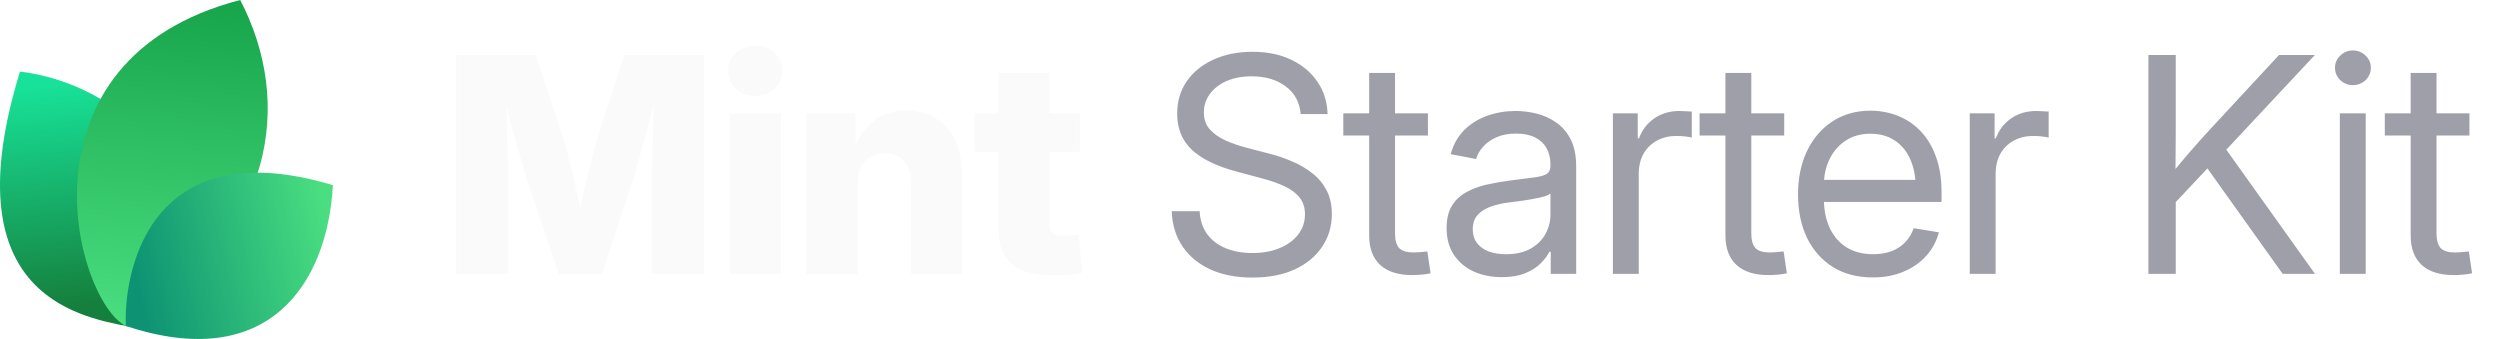
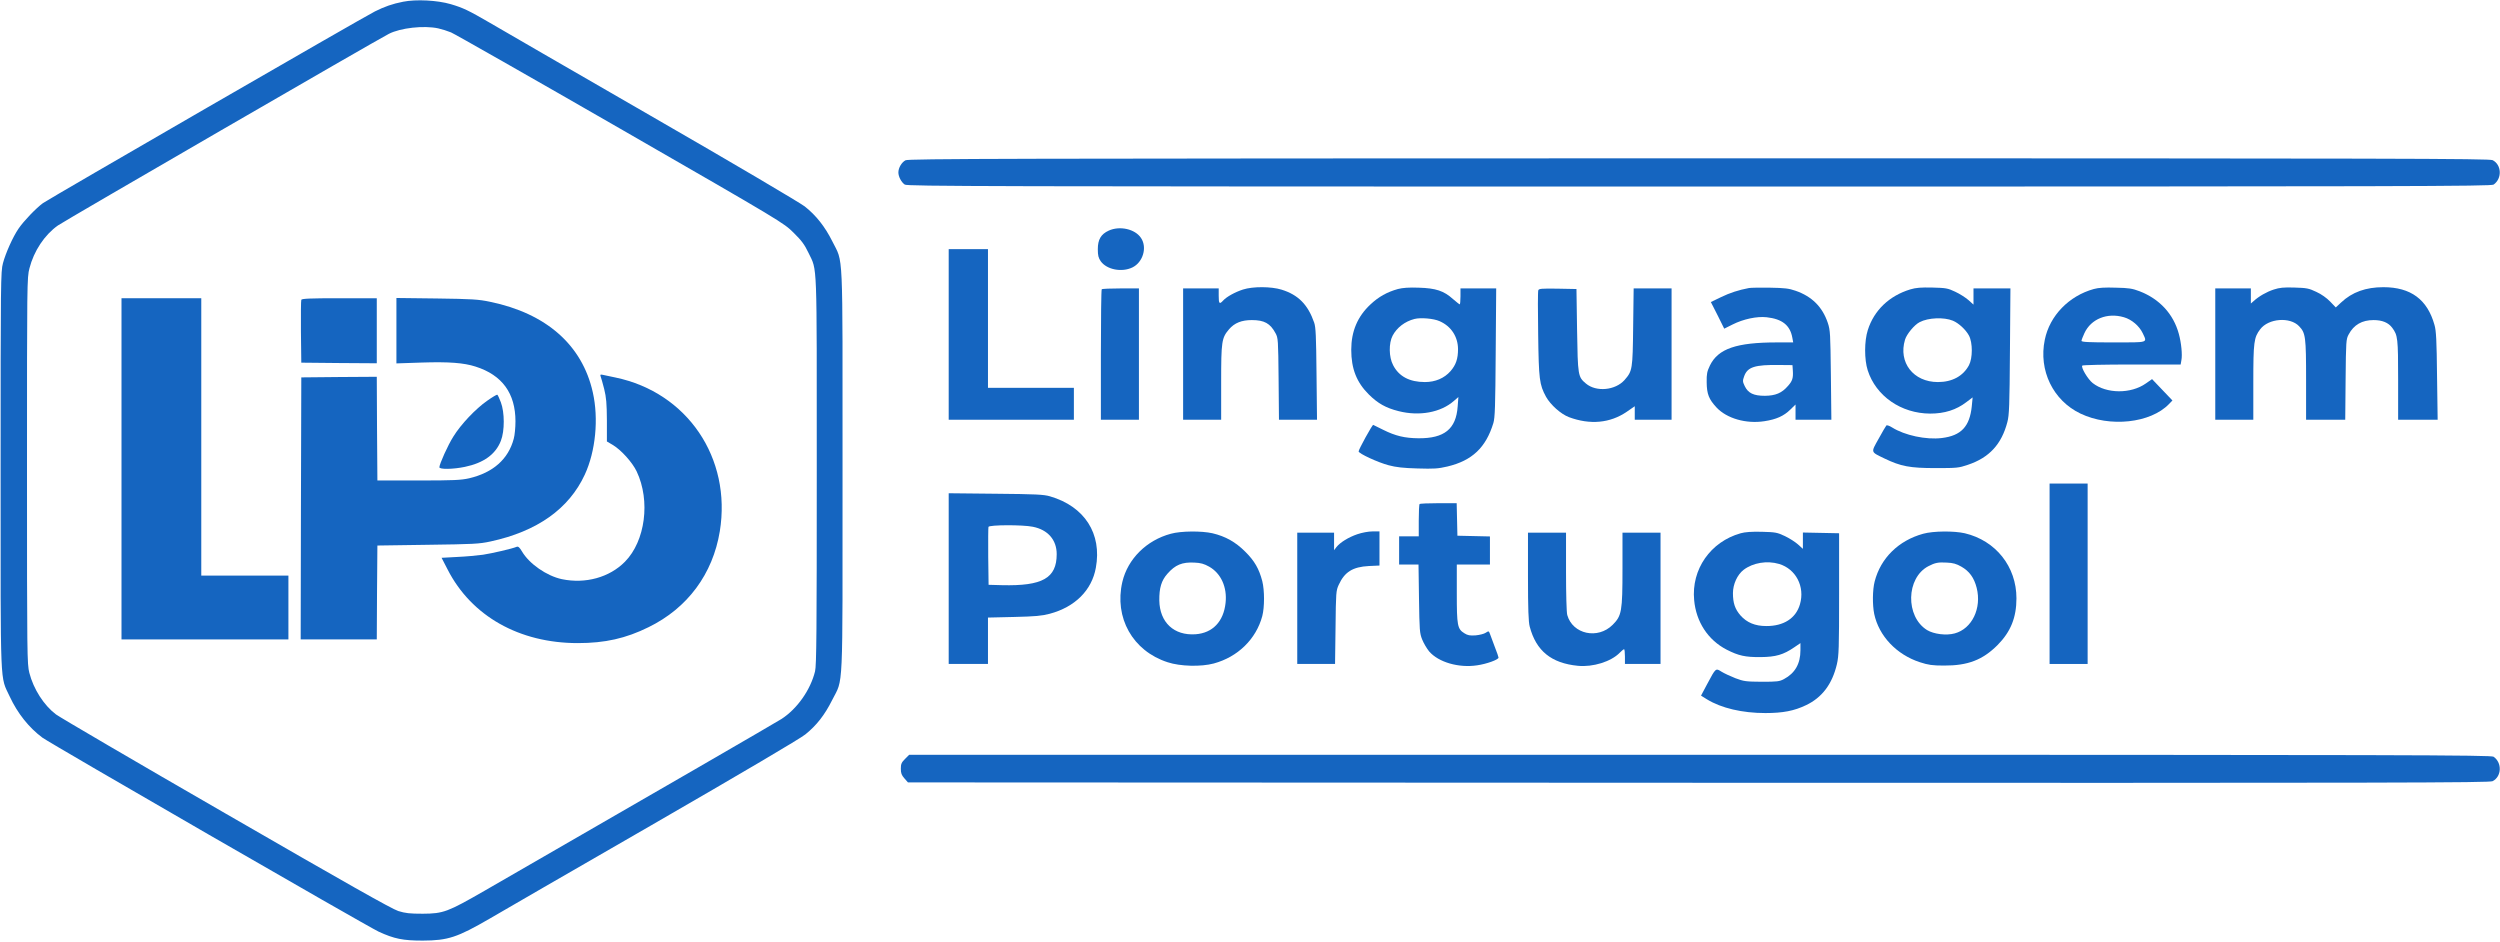
- <svg xmlns="http://www.w3.org/2000/svg" width="177" height="24" viewBox="0 0 177 24" fill="none">
-   <path d="M9.061 23.108C5.268 22.377 -3.391 20.627 1.417 5.064C9.634 6.099 16.973 14.064 9.061 23.108Z" fill="url(#paint0_linear_17557_2145)" />
-   <path d="M8.919 23.094C5.276 21.222 0.784 4.209 17.007 0C20.757 7.193 19.621 16.545 8.919 23.094Z" fill="url(#paint1_linear_17557_2145)" />
-   <path d="M8.914 23.079C8.735 19.882 10.159 9.085 23.57 13.111C23.181 20.123 18.984 26.418 8.914 23.079Z" fill="url(#paint2_linear_17557_2145)" />
-   <path d="M32.301 19.392V3.894H37.938L39.925 9.948C40.036 10.315 40.164 10.787 40.31 11.362C40.462 11.938 40.611 12.552 40.757 13.204C40.91 13.855 41.048 14.483 41.173 15.086C41.305 15.682 41.412 16.192 41.495 16.615H40.695C40.771 16.192 40.871 15.682 40.996 15.086C41.128 14.49 41.267 13.866 41.412 13.214C41.565 12.562 41.714 11.948 41.86 11.373C42.005 10.79 42.133 10.315 42.244 9.948L44.2 3.894H49.848V19.392H46.166V12.704C46.166 12.357 46.173 11.917 46.187 11.383C46.2 10.849 46.214 10.27 46.228 9.646C46.249 9.022 46.266 8.391 46.28 7.753C46.301 7.115 46.311 6.519 46.311 5.964H46.623C46.485 6.561 46.332 7.181 46.166 7.826C45.999 8.471 45.833 9.102 45.666 9.719C45.507 10.336 45.351 10.901 45.198 11.414C45.053 11.928 44.928 12.357 44.824 12.704L42.608 19.392H39.561L37.314 12.704C37.203 12.357 37.072 11.928 36.919 11.414C36.773 10.901 36.614 10.34 36.441 9.729C36.274 9.112 36.104 8.481 35.931 7.836C35.764 7.192 35.608 6.567 35.463 5.964H35.827C35.834 6.512 35.844 7.105 35.858 7.743C35.872 8.374 35.886 9.005 35.9 9.636C35.92 10.26 35.938 10.839 35.952 11.373C35.965 11.907 35.972 12.351 35.972 12.704V19.392H32.301ZM51.668 19.392V8.024H55.288V19.392H51.668ZM53.468 6.786C52.927 6.786 52.473 6.616 52.105 6.276C51.738 5.93 51.554 5.507 51.554 5.007C51.554 4.508 51.738 4.088 52.105 3.749C52.473 3.409 52.927 3.239 53.468 3.239C54.009 3.239 54.463 3.409 54.83 3.749C55.198 4.082 55.382 4.501 55.382 5.007C55.382 5.507 55.198 5.93 54.83 6.276C54.463 6.616 54.009 6.786 53.468 6.786ZM60.708 13.027V19.392H57.088V8.024H60.551L60.593 10.967H60.281C60.593 10.024 61.061 9.268 61.685 8.7C62.309 8.124 63.138 7.836 64.171 7.836C64.975 7.836 65.672 8.017 66.262 8.377C66.851 8.731 67.302 9.234 67.614 9.885C67.933 10.537 68.092 11.307 68.092 12.194V19.392H64.483V12.912C64.483 12.26 64.32 11.754 63.994 11.394C63.675 11.033 63.221 10.853 62.632 10.853C62.25 10.853 61.914 10.936 61.623 11.102C61.332 11.269 61.106 11.515 60.947 11.841C60.787 12.16 60.708 12.555 60.708 13.027ZM76.456 8.024V10.749H69.008V8.024H76.456ZM70.683 5.163H74.292V15.783C74.292 16.102 74.361 16.334 74.5 16.48C74.646 16.625 74.899 16.698 75.259 16.698C75.405 16.698 75.596 16.688 75.831 16.667C76.074 16.646 76.251 16.629 76.362 16.615L76.632 19.309C76.313 19.378 75.963 19.427 75.582 19.455C75.207 19.482 74.836 19.496 74.469 19.496C73.2 19.496 72.25 19.222 71.619 18.674C70.995 18.127 70.683 17.308 70.683 16.22V5.163Z" fill="#FAFAFA" />
-   <path d="M88.667 19.652C87.523 19.652 86.528 19.458 85.682 19.07C84.843 18.681 84.188 18.137 83.716 17.437C83.245 16.736 82.992 15.908 82.957 14.951H84.933C84.968 15.596 85.148 16.14 85.474 16.584C85.8 17.021 86.24 17.354 86.795 17.582C87.35 17.804 87.974 17.915 88.667 17.915C89.388 17.915 90.026 17.801 90.581 17.572C91.143 17.343 91.583 17.024 91.902 16.615C92.228 16.199 92.391 15.717 92.391 15.169C92.391 14.698 92.266 14.306 92.017 13.994C91.767 13.675 91.413 13.408 90.956 13.193C90.498 12.978 89.954 12.787 89.323 12.621L87.502 12.132C86.123 11.765 85.082 11.255 84.382 10.603C83.689 9.944 83.342 9.095 83.342 8.055C83.342 7.174 83.571 6.404 84.028 5.746C84.486 5.087 85.117 4.577 85.921 4.217C86.726 3.849 87.645 3.666 88.678 3.666C89.718 3.666 90.63 3.853 91.413 4.227C92.204 4.602 92.824 5.122 93.275 5.787C93.726 6.446 93.965 7.209 93.993 8.076H92.089C92.013 7.23 91.656 6.574 91.018 6.11C90.387 5.638 89.586 5.403 88.615 5.403C87.95 5.403 87.36 5.513 86.847 5.735C86.341 5.957 85.946 6.262 85.661 6.651C85.377 7.032 85.235 7.469 85.235 7.961C85.235 8.447 85.377 8.849 85.661 9.168C85.946 9.48 86.317 9.74 86.774 9.948C87.232 10.149 87.724 10.319 88.251 10.457L89.884 10.884C90.439 11.023 90.977 11.206 91.496 11.435C92.023 11.657 92.495 11.934 92.911 12.267C93.334 12.593 93.67 12.995 93.92 13.474C94.17 13.945 94.294 14.504 94.294 15.149C94.294 16.015 94.066 16.788 93.608 17.468C93.157 18.148 92.512 18.681 91.673 19.07C90.834 19.458 89.832 19.652 88.667 19.652ZM101.097 8.024V9.594H95.106V8.024H101.097ZM96.937 5.163H98.767V16.521C98.767 17 98.865 17.347 99.059 17.562C99.26 17.77 99.6 17.874 100.078 17.874C100.21 17.874 100.366 17.867 100.546 17.853C100.733 17.832 100.903 17.815 101.056 17.801L101.285 19.351C101.097 19.392 100.886 19.423 100.65 19.444C100.414 19.465 100.189 19.475 99.974 19.475C98.996 19.475 98.244 19.236 97.717 18.758C97.197 18.272 96.937 17.579 96.937 16.677V5.163ZM106.33 19.621C105.595 19.621 104.932 19.489 104.343 19.226C103.754 18.955 103.285 18.564 102.939 18.05C102.592 17.53 102.419 16.896 102.419 16.147C102.419 15.495 102.547 14.965 102.804 14.556C103.06 14.146 103.403 13.828 103.833 13.599C104.263 13.363 104.742 13.186 105.269 13.068C105.796 12.95 106.333 12.857 106.881 12.787C107.574 12.69 108.132 12.617 108.555 12.569C108.978 12.52 109.287 12.441 109.481 12.33C109.675 12.212 109.772 12.014 109.772 11.737V11.654C109.772 11.203 109.679 10.815 109.492 10.489C109.311 10.163 109.041 9.91 108.68 9.729C108.32 9.549 107.872 9.459 107.338 9.459C106.805 9.459 106.34 9.546 105.945 9.719C105.556 9.892 105.241 10.118 104.998 10.395C104.755 10.665 104.593 10.953 104.509 11.258L102.71 10.915C102.897 10.222 103.22 9.65 103.677 9.199C104.135 8.748 104.679 8.412 105.31 8.19C105.941 7.968 106.607 7.857 107.307 7.857C107.8 7.857 108.295 7.92 108.795 8.044C109.301 8.169 109.765 8.381 110.188 8.679C110.611 8.97 110.951 9.369 111.208 9.875C111.464 10.374 111.593 11.005 111.593 11.768V19.392H109.793V17.822H109.7C109.568 18.085 109.363 18.359 109.086 18.643C108.809 18.921 108.444 19.153 107.994 19.34C107.543 19.527 106.988 19.621 106.33 19.621ZM106.621 17.998C107.321 17.998 107.904 17.867 108.368 17.603C108.84 17.333 109.19 16.986 109.419 16.563C109.654 16.133 109.772 15.682 109.772 15.211V13.692C109.703 13.769 109.554 13.841 109.325 13.911C109.096 13.973 108.829 14.032 108.524 14.088C108.226 14.143 107.921 14.192 107.609 14.233C107.304 14.275 107.033 14.309 106.798 14.337C106.354 14.393 105.938 14.49 105.549 14.628C105.168 14.76 104.86 14.954 104.624 15.211C104.388 15.467 104.27 15.811 104.27 16.241C104.27 16.615 104.367 16.934 104.561 17.198C104.762 17.461 105.04 17.662 105.393 17.801C105.747 17.933 106.156 17.998 106.621 17.998ZM114.193 19.392V8.024H115.951V9.792H116.045C116.253 9.209 116.61 8.741 117.116 8.388C117.622 8.034 118.219 7.857 118.905 7.857C119.058 7.857 119.217 7.864 119.384 7.878C119.55 7.885 119.682 7.892 119.779 7.899V9.74C119.716 9.719 119.578 9.695 119.363 9.667C119.155 9.639 118.922 9.625 118.666 9.625C118.174 9.625 117.726 9.733 117.324 9.948C116.922 10.163 116.603 10.471 116.367 10.874C116.138 11.276 116.024 11.758 116.024 12.319V19.392H114.193ZM126.322 8.024V9.594H120.33V8.024H126.322ZM122.161 5.163H123.992V16.521C123.992 17 124.089 17.347 124.283 17.562C124.484 17.77 124.824 17.874 125.302 17.874C125.434 17.874 125.59 17.867 125.77 17.853C125.958 17.832 126.127 17.815 126.28 17.801L126.509 19.351C126.322 19.392 126.11 19.423 125.874 19.444C125.639 19.465 125.413 19.475 125.198 19.475C124.221 19.475 123.468 19.236 122.941 18.758C122.421 18.272 122.161 17.579 122.161 16.677V5.163ZM132.604 19.642C131.502 19.642 130.555 19.396 129.765 18.903C128.974 18.404 128.364 17.714 127.934 16.834C127.511 15.946 127.3 14.927 127.3 13.775C127.3 12.611 127.511 11.584 127.934 10.697C128.364 9.802 128.964 9.102 129.734 8.596C130.51 8.089 131.408 7.836 132.428 7.836C133.1 7.836 133.738 7.954 134.341 8.19C134.952 8.426 135.489 8.783 135.954 9.261C136.425 9.74 136.793 10.343 137.056 11.071C137.327 11.792 137.462 12.645 137.462 13.63V14.296H128.433V12.735H136.463L135.631 13.297C135.631 12.541 135.506 11.876 135.257 11.3C135.007 10.725 134.643 10.277 134.165 9.958C133.686 9.632 133.107 9.469 132.428 9.469C131.748 9.469 131.162 9.632 130.67 9.958C130.177 10.284 129.796 10.725 129.526 11.279C129.262 11.827 129.13 12.441 129.13 13.12V14.046C129.13 14.864 129.273 15.572 129.557 16.168C129.841 16.757 130.243 17.211 130.763 17.53C131.283 17.842 131.901 17.998 132.615 17.998C133.093 17.998 133.523 17.929 133.905 17.79C134.293 17.645 134.619 17.433 134.882 17.156C135.153 16.879 135.354 16.546 135.486 16.157L137.275 16.449C137.108 17.08 136.81 17.634 136.38 18.113C135.95 18.591 135.413 18.966 134.768 19.236C134.123 19.507 133.402 19.642 132.604 19.642ZM139.459 19.392V8.024H141.217V9.792H141.311C141.519 9.209 141.876 8.741 142.382 8.388C142.888 8.034 143.485 7.857 144.171 7.857C144.324 7.857 144.483 7.864 144.649 7.878C144.816 7.885 144.948 7.892 145.045 7.899V9.74C144.982 9.719 144.844 9.695 144.629 9.667C144.421 9.639 144.188 9.625 143.932 9.625C143.439 9.625 142.992 9.733 142.59 9.948C142.188 10.163 141.869 10.471 141.633 10.874C141.404 11.276 141.29 11.758 141.29 12.319V19.392H139.459ZM153.429 14.961V12.715C153.783 12.257 154.136 11.82 154.49 11.404C154.844 10.981 155.204 10.565 155.572 10.156C155.939 9.74 156.314 9.327 156.695 8.918L161.355 3.894H163.893L157.277 10.967H157.184L153.429 14.961ZM152.108 19.392V3.894H154.043V9.241L154.022 12.559L154.043 13.505V19.392H152.108ZM161.615 19.392L155.967 11.477L157.173 9.969L163.903 19.392H161.615ZM165.661 19.392V8.024H167.492V19.392H165.661ZM166.587 6.027C166.24 6.027 165.942 5.909 165.692 5.673C165.443 5.43 165.318 5.139 165.318 4.799C165.318 4.459 165.443 4.172 165.692 3.936C165.942 3.693 166.24 3.572 166.587 3.572C166.934 3.572 167.232 3.693 167.482 3.936C167.731 4.172 167.856 4.459 167.856 4.799C167.856 5.139 167.731 5.43 167.482 5.673C167.232 5.909 166.934 6.027 166.587 6.027ZM174.836 8.024V9.594H168.844V8.024H174.836ZM170.675 5.163H172.506V16.521C172.506 17 172.603 17.347 172.797 17.562C172.998 17.77 173.338 17.874 173.816 17.874C173.948 17.874 174.104 17.867 174.284 17.853C174.472 17.832 174.641 17.815 174.794 17.801L175.023 19.351C174.836 19.392 174.624 19.423 174.388 19.444C174.153 19.465 173.927 19.475 173.712 19.475C172.735 19.475 171.982 19.236 171.455 18.758C170.935 18.272 170.675 17.579 170.675 16.677V5.163Z" fill="#9F9FA9" />
-   <defs>
-     <linearGradient id="paint0_linear_17557_2145" x1="3.776" y1="5.916" x2="5.232" y2="21.559" gradientUnits="userSpaceOnUse">
-       <stop stop-color="#18E299" />
-       <stop offset="1" stop-color="#15803D" />
-     </linearGradient>
-     <linearGradient id="paint1_linear_17557_2145" x1="12.171" y1="-0.718" x2="10.19" y2="22.983" gradientUnits="userSpaceOnUse">
-       <stop stop-color="#16A34A" />
-       <stop offset="1" stop-color="#4ADE80" />
-     </linearGradient>
-     <linearGradient id="paint2_linear_17557_2145" x1="23.133" y1="15.353" x2="9.338" y2="18.52" gradientUnits="userSpaceOnUse">
-       <stop stop-color="#4ADE80" />
-       <stop offset="1" stop-color="#0D9373" />
-     </linearGradient>
-   </defs>
+ <svg xmlns="http://www.w3.org/2000/svg" version="1.0" width="2037pt" height="767pt" viewBox="0 0 2037 767" preserveAspectRatio="xMidYMid meet">
+   <g transform="translate(0,767) scale(0.1,-0.1)" fill="#1565c0" stroke="none">
+     <path d="M3285 7656 c-87 -17 -152 -40 -230 -79 -97 -48 -2656 -1527 -2705 -1562 -57 -42 -156 -145 -199 -208 -46 -67 -105 -199 -127 -282 -18 -67 -19 -142 -19 -1690 0 -1820 -6 -1666 75 -1842 63 -135 155 -251 265 -333 68 -50 2640 -1534 2740 -1581 128 -59 199 -73 360 -73 206 1 281 26 545 179 69 41 660 382 1314 759 745 430 1215 707 1258 742 92 74 158 159 218 279 93 186 85 13 85 1870 0 1856 8 1683 -84 1870 -58 116 -131 210 -224 283 -37 29 -592 357 -1254 738 -653 377 -1244 718 -1313 759 -174 101 -216 121 -317 151 -109 32 -282 41 -388 20z m285 -217 c28 -6 76 -21 105 -33 29 -12 651 -366 1381 -786 1322 -761 1328 -765 1410 -846 66 -65 89 -96 122 -165 72 -151 67 -27 67 -1774 0 -1294 -2 -1590 -14 -1635 -37 -151 -145 -305 -273 -388 -52 -33 -971 -565 -2420 -1400 -301 -173 -335 -186 -503 -187 -107 0 -142 4 -200 22 -51 16 -425 227 -1403 792 -734 423 -1357 788 -1386 810 -98 74 -183 206 -217 339 -18 73 -19 126 -19 1647 0 1533 0 1574 20 1649 36 141 123 272 232 349 52 37 2592 1508 2696 1561 95 49 286 70 402 45z" />
+     <path d="M990 3850 l0 -1390 680 0 680 0 0 260 0 260 -355 0 -355 0 0 1130 0 1130 -325 0 -325 0 0 -1390z" />
+     <path d="M2455 5227 c-3 -7 -4 -125 -3 -262 l3 -250 308 -3 307 -2 0 265 0 265 -305 0 c-238 0 -307 -3 -310 -13z" />
+     <path d="M3230 4975 l0 -266 208 7 c218 7 341 -2 437 -33 217 -69 325 -218 325 -446 0 -51 -6 -114 -14 -142 -44 -166 -168 -276 -363 -322 -67 -15 -124 -18 -413 -18 l-335 0 -3 423 -2 422 -308 -2 -307 -3 -3 -1067 -2 -1068 310 0 310 0 2 383 3 382 410 6 c372 5 419 7 511 27 381 82 640 266 769 545 88 190 114 455 65 671 -86 385 -380 643 -837 737 -95 20 -147 23 -435 27 l-328 4 0 -267z" />
+     <path d="M4894 4603 c4 -10 17 -56 29 -103 17 -70 21 -115 22 -256 l0 -171 49 -29 c68 -41 159 -142 194 -216 113 -239 70 -567 -96 -735 -126 -128 -322 -182 -514 -142 -123 26 -266 125 -325 226 -19 32 -30 42 -42 38 -38 -16 -203 -54 -276 -65 -44 -6 -138 -15 -209 -18 l-128 -7 49 -95 c194 -380 584 -600 1061 -600 221 0 391 38 577 130 317 155 523 433 580 781 97 597 -265 1131 -850 1253 -44 10 -91 19 -104 22 -19 4 -22 2 -17 -13z" />
+     <path d="M3970 4405 c-95 -66 -215 -193 -276 -292 -45 -71 -113 -223 -114 -250 0 -19 113 -17 208 3 153 32 250 102 293 212 32 81 31 232 0 314 -12 32 -25 60 -29 62 -4 2 -41 -20 -82 -49z" />
+     <path d="M7378 6364 c-32 -17 -58 -62 -58 -99 0 -34 24 -80 52 -99 20 -14 644 -16 6473 -16 5829 0 6453 2 6473 16 70 49 66 161 -8 199 -26 13 -731 15 -6467 15 -5675 -1 -6441 -3 -6465 -16z" />
+     <path d="M9034 5791 c-63 -29 -89 -72 -89 -151 0 -53 5 -71 24 -99 49 -68 171 -92 258 -50 86 42 122 163 70 240 -48 73 -173 101 -263 60z" />
+     <path d="M7730 4945 l0 -695 510 0 510 0 0 130 0 130 -350 0 -350 0 0 565 0 565 -160 0 -160 0 0 -695z" />
+     <path d="M10128 5311 c-65 -21 -134 -59 -162 -90 -30 -33 -36 -26 -36 39 l0 60 -145 0 -145 0 0 -535 0 -535 155 0 155 0 0 303 c0 338 4 363 65 435 44 51 102 74 185 74 102 0 150 -27 193 -107 21 -38 22 -54 25 -372 l3 -333 155 0 155 0 -4 373 c-3 307 -6 380 -19 418 -51 147 -130 227 -266 269 -84 26 -233 27 -314 1z" />
+     <path d="M11390 5315 c-89 -25 -157 -63 -224 -126 -105 -98 -156 -219 -156 -369 0 -155 44 -266 144 -365 73 -72 138 -109 242 -135 169 -43 343 -11 450 83 l37 32 -6 -78 c-13 -183 -109 -260 -320 -258 -111 1 -187 19 -287 69 -41 20 -78 38 -81 40 -7 3 -119 -200 -119 -216 0 -17 157 -90 245 -113 59 -16 121 -23 235 -26 134 -4 167 -2 244 16 201 48 313 154 374 354 13 44 16 136 19 575 l4 522 -145 0 -146 0 0 -65 c0 -36 -3 -65 -6 -65 -3 0 -28 20 -56 44 -73 66 -139 88 -278 92 -81 3 -131 -1 -170 -11z m340 -262 c94 -41 149 -126 150 -227 0 -80 -17 -129 -61 -180 -51 -58 -124 -89 -209 -89 -125 0 -212 46 -259 138 -35 66 -36 179 -4 240 35 66 100 116 178 136 49 13 157 4 205 -18z" />
+     <path d="M14250 5323 c-84 -16 -155 -39 -227 -74 l-83 -40 55 -108 54 -109 68 34 c87 44 198 68 278 59 126 -14 191 -65 209 -167 l7 -38 -133 0 c-329 0 -478 -51 -545 -187 -24 -50 -28 -69 -27 -138 1 -96 18 -138 80 -205 84 -90 242 -135 390 -112 98 15 158 42 212 95 l42 41 0 -62 0 -62 146 0 146 0 -4 363 c-4 338 -5 366 -25 426 -44 131 -130 216 -263 262 -54 19 -90 23 -210 25 -80 1 -156 0 -170 -3z m358 -672 c4 -61 -3 -85 -40 -126 -50 -58 -101 -79 -188 -80 -91 0 -136 21 -164 79 -17 36 -18 43 -5 79 27 77 87 96 289 93 l105 -1 3 -44z" />
+     <path d="M15565 5312 c-171 -52 -295 -170 -346 -331 -29 -90 -29 -240 -1 -328 67 -210 272 -352 509 -353 117 0 213 30 297 95 l49 37 -7 -73 c-17 -165 -87 -239 -244 -258 -128 -16 -303 22 -405 86 -22 14 -43 21 -47 16 -4 -4 -33 -53 -63 -108 -64 -115 -67 -105 48 -161 133 -64 207 -78 415 -78 175 0 189 1 265 27 173 58 274 167 321 348 15 55 18 135 21 577 l4 512 -150 0 -151 0 0 -66 0 -66 -41 37 c-23 20 -71 51 -108 68 -61 29 -76 31 -186 34 -93 2 -134 -1 -180 -15z m347 -255 c48 -20 105 -73 131 -121 31 -58 31 -184 0 -242 -47 -88 -136 -137 -253 -137 -200 0 -324 160 -268 345 13 45 77 122 119 143 70 37 199 42 271 12z" />
+     <path d="M17060 5315 c-202 -56 -359 -217 -399 -413 -52 -250 67 -495 291 -602 239 -114 571 -78 721 78 l28 29 -83 87 -83 87 -50 -35 c-123 -87 -322 -85 -434 3 -39 31 -96 126 -85 142 3 5 184 9 403 9 l399 0 6 35 c9 44 -1 143 -21 215 -44 162 -157 284 -320 347 -58 22 -87 27 -193 29 -89 3 -141 0 -180 -11z m246 -230 c63 -18 125 -71 153 -130 37 -80 53 -75 -239 -75 -201 0 -260 3 -260 13 0 6 11 35 24 63 54 116 187 169 322 129z" />
+     <path d="M18527 5311 c-59 -19 -123 -56 -164 -94 l-23 -20 0 61 0 62 -145 0 -145 0 0 -535 0 -535 155 0 155 0 0 303 c0 331 5 367 56 434 67 89 243 103 317 25 53 -55 57 -86 57 -438 l0 -324 159 0 160 0 3 328 c3 313 4 329 25 367 42 79 109 117 203 117 71 0 121 -21 152 -63 45 -61 48 -84 48 -425 l0 -324 161 0 161 0 -5 358 c-3 288 -7 368 -21 415 -58 207 -193 307 -416 307 -143 0 -255 -40 -345 -125 l-43 -40 -46 48 c-28 29 -71 60 -113 79 -61 29 -78 32 -178 35 -88 3 -122 -1 -168 -16z" />
+     <path d="M8977 5313 c-4 -3 -7 -244 -7 -535 l0 -528 155 0 155 0 0 535 0 535 -148 0 c-82 0 -152 -3 -155 -7z" />
+     <path d="M12534 5305 c-4 -9 -4 -170 -1 -358 5 -370 10 -410 64 -510 37 -66 121 -141 187 -166 172 -64 335 -49 471 44 l65 45 0 -55 0 -55 150 0 150 0 0 535 0 535 -154 0 -155 0 -4 -312 c-4 -348 -6 -361 -70 -434 -75 -85 -231 -100 -315 -29 -65 54 -66 66 -72 435 l-5 335 -153 3 c-131 2 -153 0 -158 -13z" />
+     <path d="M16700 2995 l0 -735 155 0 155 0 0 735 0 735 -155 0 -155 0 0 -735z" />
+     <path d="M7730 2956 l0 -696 160 0 160 0 0 189 0 189 213 5 c172 4 227 9 290 26 206 55 343 191 376 375 51 278 -92 500 -374 582 -51 15 -117 18 -442 21 l-383 4 0 -695z m685 422 c123 -24 195 -107 195 -223 0 -196 -116 -261 -446 -253 l-109 3 -3 230 c-1 126 0 235 2 242 7 17 279 18 361 1z" />
+     <path d="M11567 3563 c-4 -3 -7 -64 -7 -135 l0 -128 -80 0 -80 0 0 -115 0 -115 79 0 79 0 4 -277 c4 -259 5 -282 26 -334 12 -30 38 -74 57 -97 76 -88 241 -136 391 -113 77 11 174 46 174 63 0 5 -13 43 -30 86 -16 42 -34 90 -39 105 -10 27 -11 27 -36 11 -13 -9 -50 -18 -82 -21 -47 -3 -64 0 -91 17 -57 35 -62 62 -62 325 l0 235 135 0 135 0 0 115 0 114 -132 3 -133 3 -3 133 -3 132 -148 0 c-81 0 -151 -3 -154 -7z" />
+     <path d="M9540 3321 c-198 -53 -351 -205 -395 -392 -68 -292 84 -563 369 -655 103 -34 272 -38 376 -10 196 53 345 199 395 386 19 72 19 210 0 285 -26 100 -63 165 -139 240 -79 79 -161 125 -267 150 -88 20 -256 19 -339 -4z m312 -268 c96 -54 148 -167 134 -295 -16 -152 -105 -246 -245 -256 -176 -12 -292 97 -295 276 -1 101 17 162 66 217 64 73 120 96 220 91 51 -2 79 -10 120 -33z" />
+     <path d="M11059 3317 c-72 -25 -139 -66 -170 -105 l-19 -25 0 72 0 71 -150 0 -150 0 0 -535 0 -535 154 0 154 0 4 298 c3 284 4 299 26 347 48 105 114 146 245 153 l87 4 0 139 0 139 -57 0 c-33 0 -86 -10 -124 -23z" />
+     <path d="M14183 3325 c-246 -69 -403 -294 -379 -545 16 -177 113 -325 264 -403 98 -50 152 -62 277 -61 124 1 186 19 275 80 l50 34 0 -58 c0 -110 -44 -187 -134 -235 -37 -20 -56 -22 -181 -22 -129 1 -146 3 -215 29 -41 16 -92 40 -113 53 -48 30 -46 32 -116 -99 l-51 -96 48 -30 c117 -72 289 -112 476 -112 144 0 235 18 331 64 131 62 214 172 252 334 16 69 18 131 18 572 l0 495 -147 3 -148 3 0 -67 0 -66 -41 37 c-23 20 -71 51 -108 68 -61 29 -76 31 -186 34 -83 2 -136 -2 -172 -12z m313 -250 c137 -41 212 -185 170 -329 -33 -114 -133 -178 -275 -177 -90 0 -158 28 -210 87 -44 51 -61 100 -61 181 0 73 36 151 87 190 76 58 191 77 289 48z" />
+     <path d="M15670 3321 c-200 -55 -346 -198 -395 -388 -18 -68 -19 -191 -4 -265 38 -180 182 -332 373 -394 68 -22 100 -27 196 -27 194 -1 315 46 436 167 107 108 154 224 154 381 0 258 -168 470 -421 530 -88 20 -256 19 -339 -4z m311 -268 c65 -37 104 -90 125 -173 42 -166 -38 -333 -179 -371 -69 -19 -170 -6 -225 27 -178 110 -172 426 11 521 54 28 80 33 149 29 51 -2 79 -10 119 -33z" />
+     <path d="M12450 2973 c0 -266 4 -371 14 -408 52 -199 177 -299 393 -320 122 -12 270 34 340 106 16 16 31 29 36 29 4 0 7 -27 7 -60 l0 -60 145 0 145 0 0 535 0 535 -155 0 -155 0 0 -292 c0 -350 -6 -385 -80 -459 -121 -121 -326 -77 -370 80 -6 21 -10 172 -10 354 l0 317 -155 0 -155 0 0 -357z" />
+     <path d="M7374 1486 c-29 -29 -34 -41 -34 -80 0 -36 6 -52 29 -78 l29 -33 6442 -3 c5745 -2 6444 0 6470 13 74 38 78 150 8 199 -20 14 -643 16 -6466 16 l-6444 0 -34 -34z" />
+   </g>
</svg>
